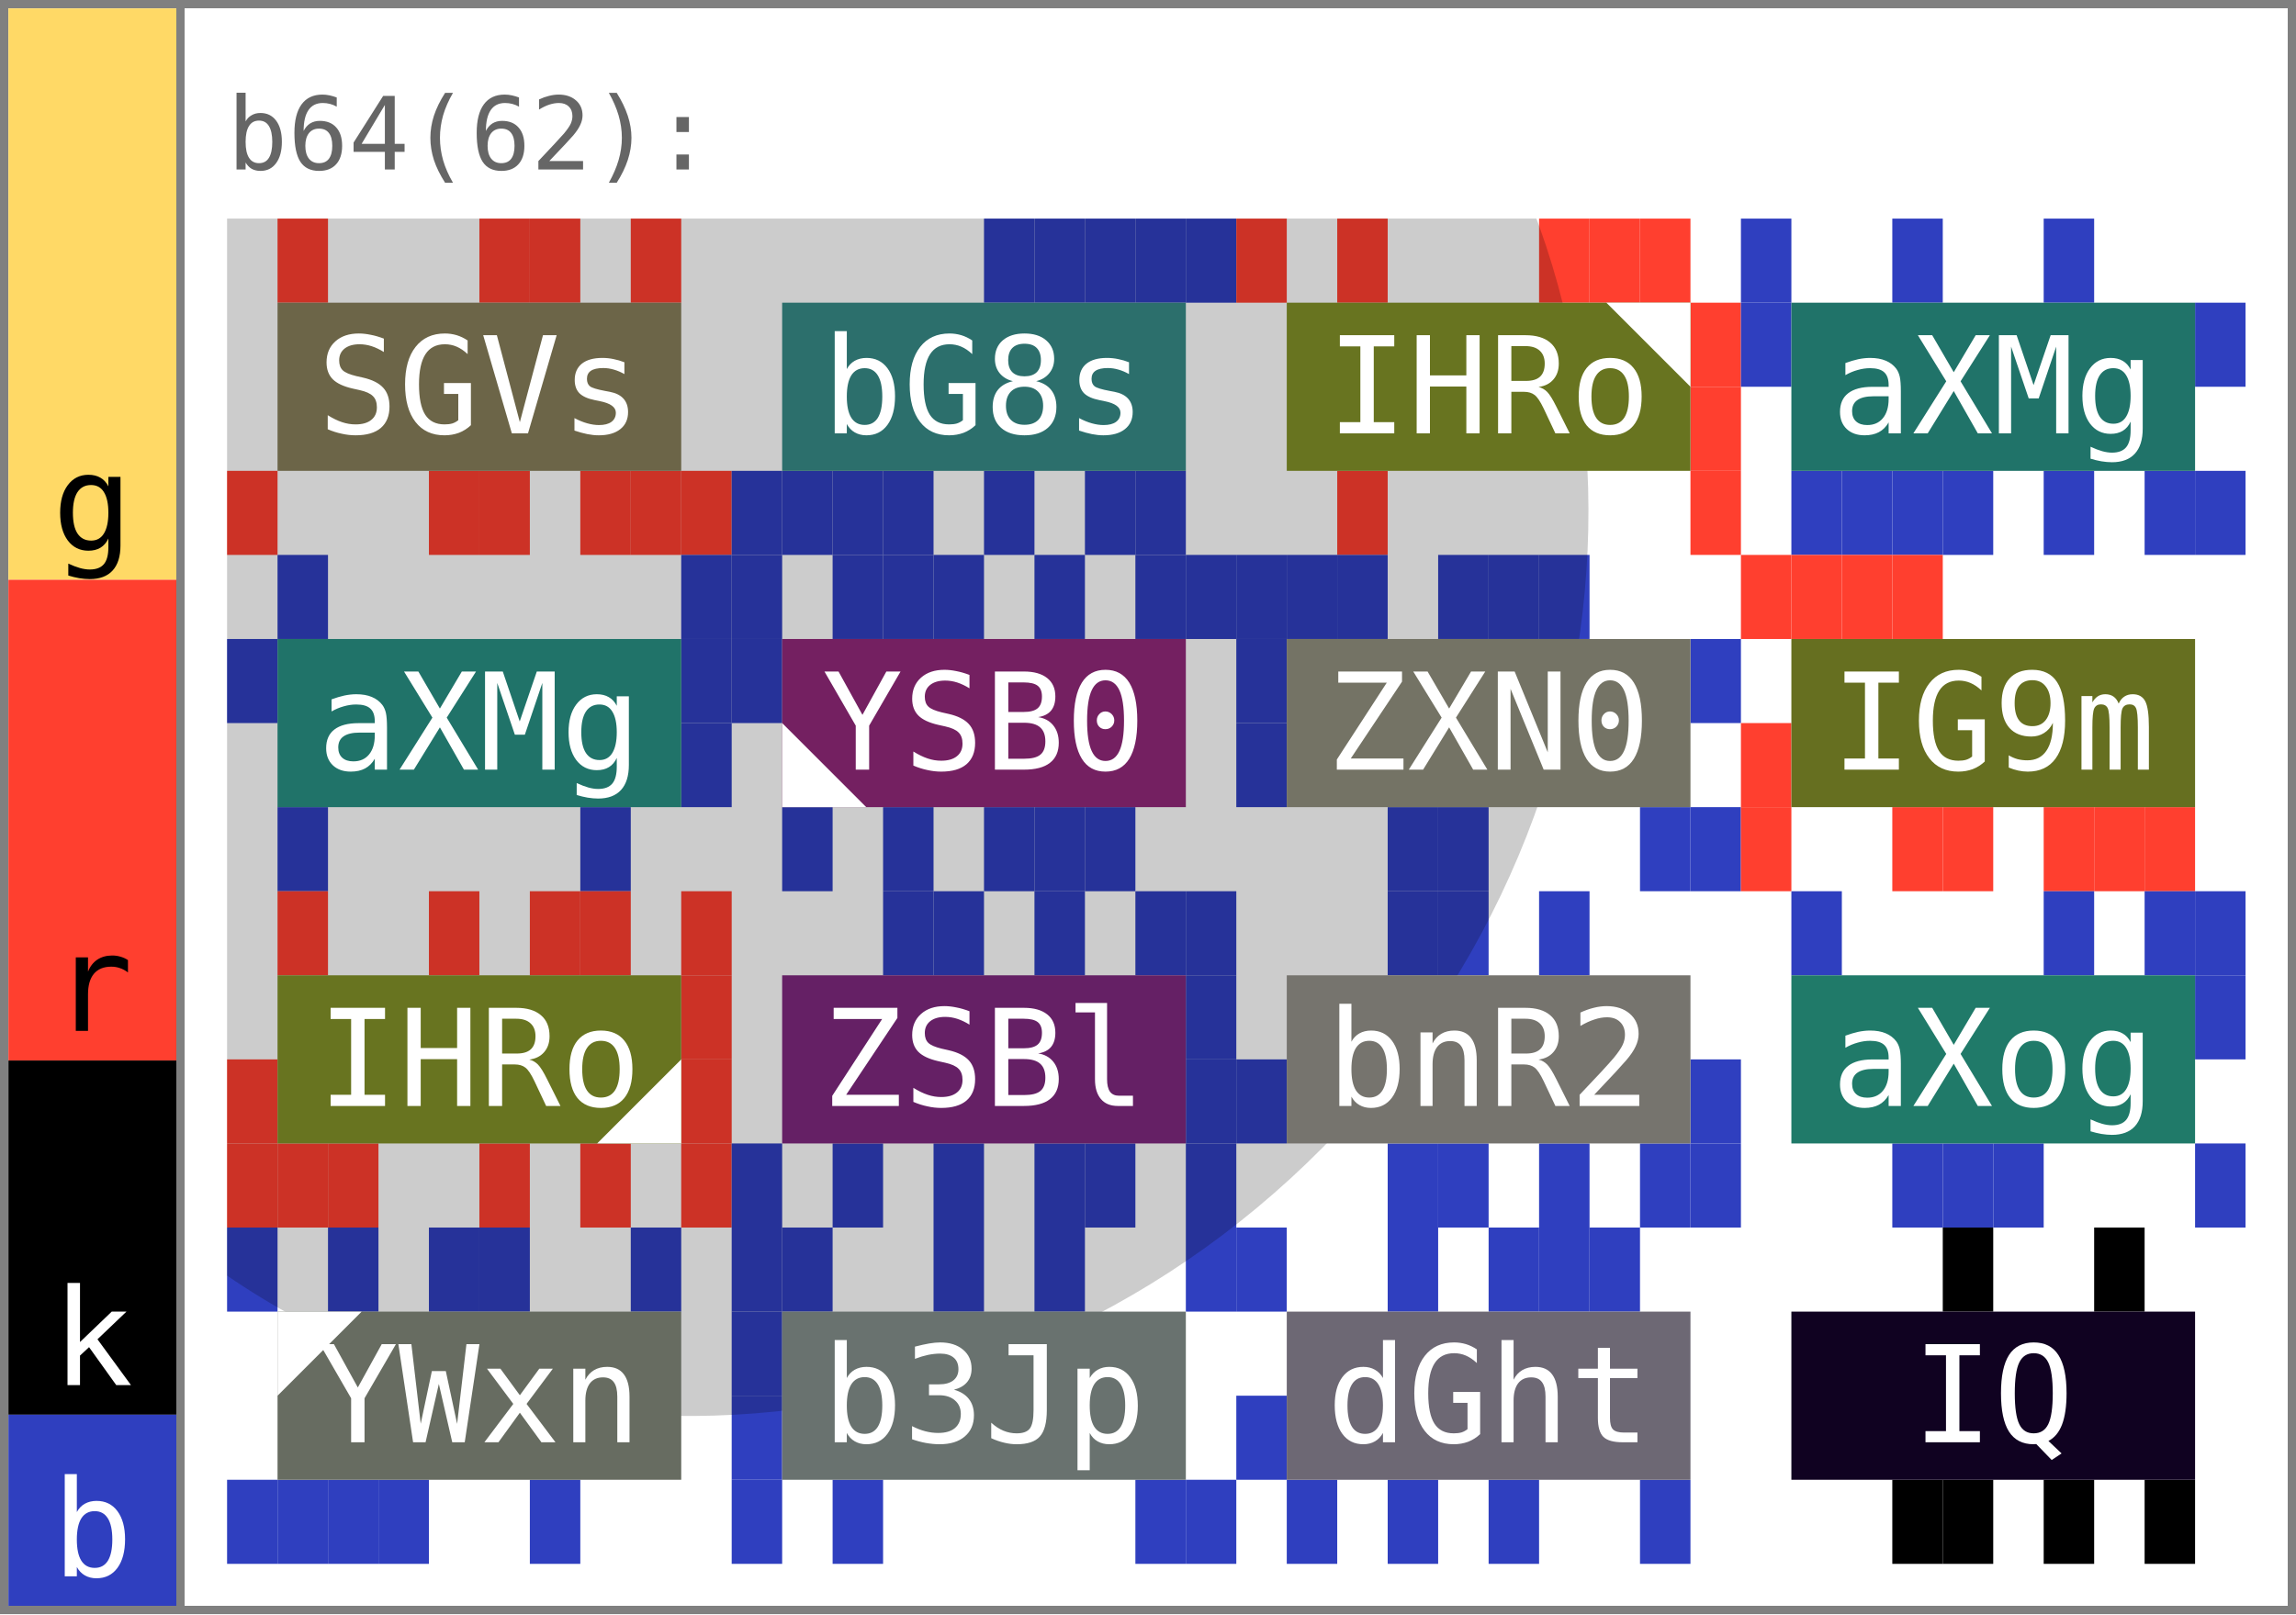
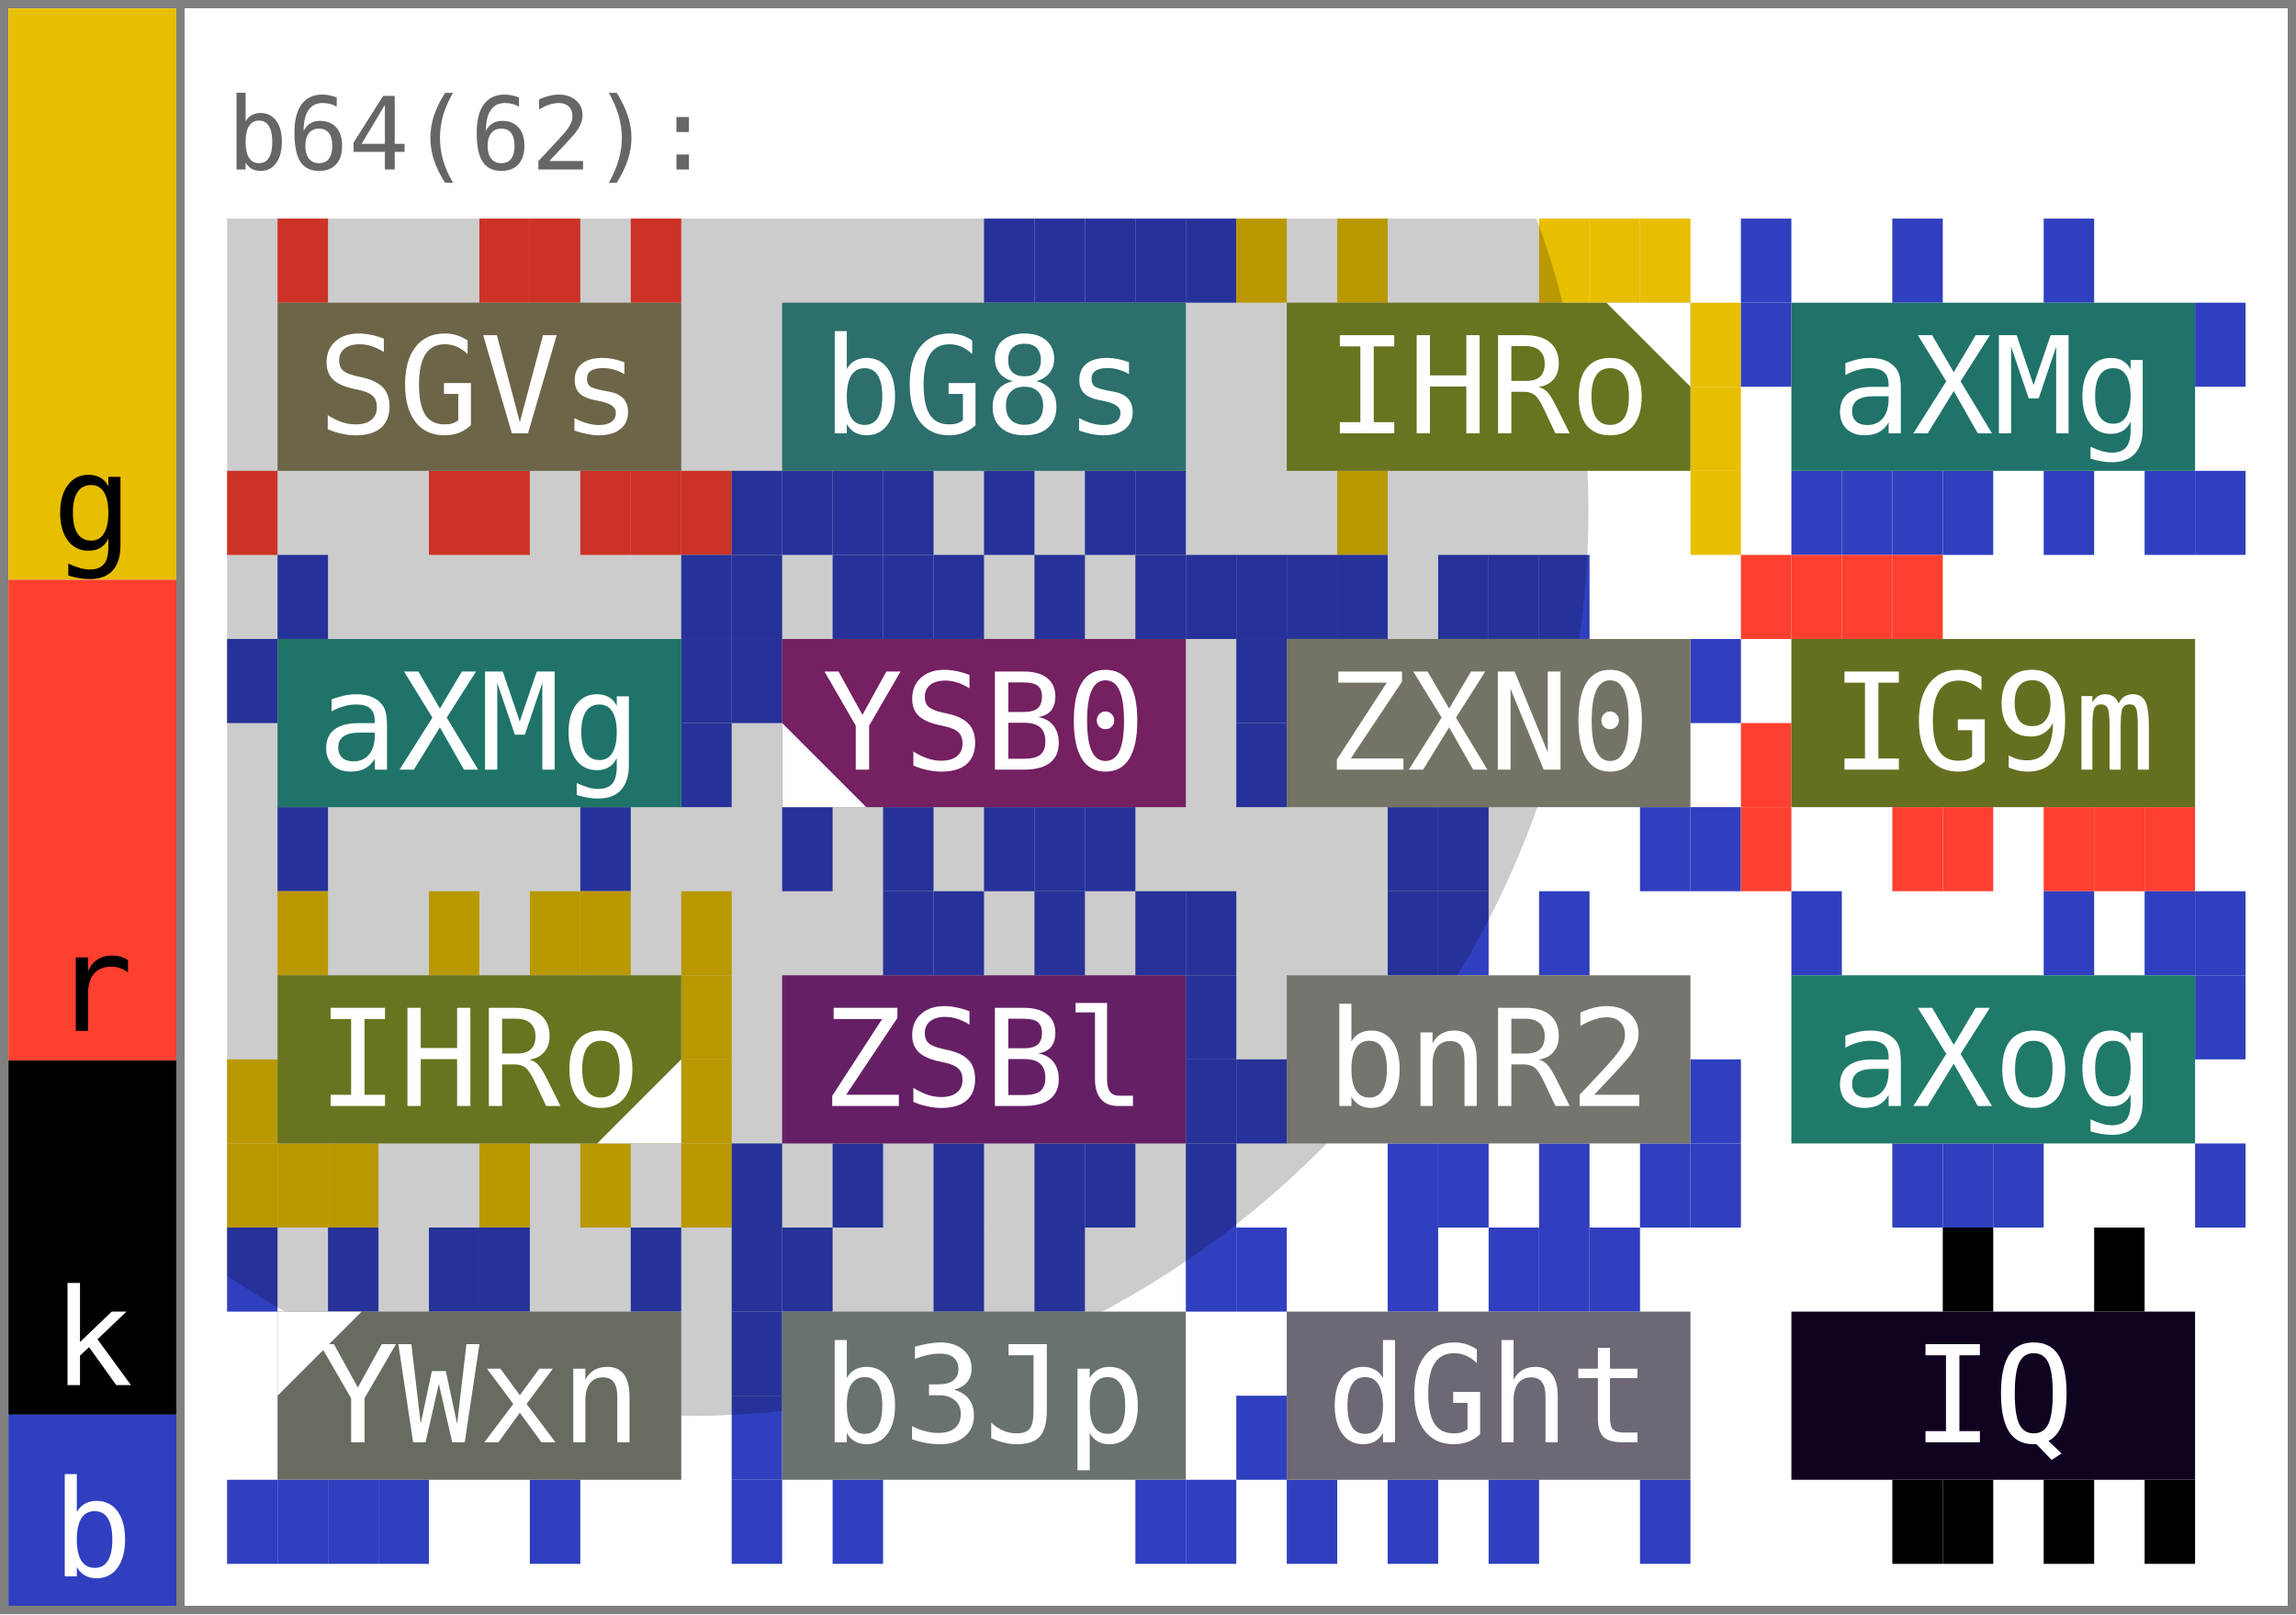
<svg xmlns="http://www.w3.org/2000/svg" width="273.0" height="192.0" viewBox="0 0 273.0 192.0" data-entviz-version="v6" data-entviz-lib="0.6.0" data-input-bytes="62" data-cols="4" data-rows="4">
  <defs>
    <clipPath id="grid-clip-2371623d63e0081d-4x4">
      <rect x="27.0" y="26.0" width="240.0" height="160.0" />
    </clipPath>
  </defs>
  <rect x="0" y="0" width="273.0" height="192.0" fill="#ffffff" />
  <g data-channel="grid">
    <rect x="27.0" y="26.0" width="240.0" height="160.0" fill="#ffffff" />
    <g>
      <rect x="33.0" y="26.0" width="6.0" height="10.0" fill="#ff3f2f" />
      <rect x="57.0" y="26.0" width="6.0" height="10.0" fill="#ff3f2f" />
      <rect x="63.0" y="26.0" width="6.0" height="10.0" fill="#ff3f2f" />
      <rect x="75.0" y="26.0" width="6.0" height="10.0" fill="#ff3f2f" />
      <rect x="81.0" y="56.0" width="6.0" height="10.0" fill="#ff3f2f" />
      <rect x="75.0" y="56.0" width="6.0" height="10.0" fill="#ff3f2f" />
      <rect x="69.0" y="56.0" width="6.0" height="10.0" fill="#ff3f2f" />
      <rect x="57.0" y="56.0" width="6.0" height="10.0" fill="#ff3f2f" />
      <rect x="51.0" y="56.0" width="6.0" height="10.0" fill="#ff3f2f" />
      <rect x="27.0" y="56.0" width="6.0" height="10.0" fill="#ff3f2f" />
      <rect x="117.0" y="26.0" width="6.0" height="10.0" fill="#2f3fbf" />
      <rect x="123.0" y="26.0" width="6.0" height="10.0" fill="#2f3fbf" />
      <rect x="129.0" y="26.0" width="6.0" height="10.0" fill="#2f3fbf" />
      <rect x="135.0" y="26.0" width="6.0" height="10.0" fill="#2f3fbf" />
      <rect x="141.0" y="26.0" width="6.0" height="10.0" fill="#2f3fbf" />
      <rect x="135.0" y="56.0" width="6.0" height="10.0" fill="#2f3fbf" />
      <rect x="129.0" y="56.0" width="6.0" height="10.0" fill="#2f3fbf" />
      <rect x="117.0" y="56.0" width="6.0" height="10.0" fill="#2f3fbf" />
      <rect x="105.0" y="56.0" width="6.0" height="10.0" fill="#2f3fbf" />
      <rect x="99.0" y="56.0" width="6.0" height="10.0" fill="#2f3fbf" />
      <rect x="93.0" y="56.0" width="6.0" height="10.0" fill="#2f3fbf" />
      <rect x="87.0" y="56.0" width="6.0" height="10.0" fill="#2f3fbf" />
-       <rect x="147.0" y="26.0" width="6.0" height="10.0" fill="#ff3f2f" />
-       <rect x="159.0" y="26.0" width="6.0" height="10.0" fill="#ff3f2f" />
-       <rect x="183.0" y="26.0" width="6.0" height="10.0" fill="#ff3f2f" />
-       <rect x="189.0" y="26.0" width="6.0" height="10.0" fill="#ff3f2f" />
-       <rect x="195.0" y="26.0" width="6.0" height="10.0" fill="#ff3f2f" />
-       <rect x="201.0" y="36.0" width="6.0" height="10.0" fill="#ff3f2f" />
-       <rect x="201.0" y="46.0" width="6.0" height="10.0" fill="#ff3f2f" />
-       <rect x="201.0" y="56.0" width="6.0" height="10.0" fill="#ff3f2f" />
-       <rect x="159.0" y="56.0" width="6.0" height="10.0" fill="#ff3f2f" />
+       <rect x="147.0" y="26.0" width="6.0" height="10.0" fill="#e7be00" />
+       <rect x="159.0" y="26.0" width="6.0" height="10.0" fill="#e7be00" />
+       <rect x="183.0" y="26.0" width="6.0" height="10.0" fill="#e7be00" />
+       <rect x="189.0" y="26.0" width="6.0" height="10.0" fill="#e7be00" />
+       <rect x="195.0" y="26.0" width="6.0" height="10.0" fill="#e7be00" />
+       <rect x="201.0" y="36.0" width="6.0" height="10.0" fill="#e7be00" />
+       <rect x="201.0" y="46.0" width="6.0" height="10.0" fill="#e7be00" />
+       <rect x="201.0" y="56.0" width="6.0" height="10.0" fill="#e7be00" />
+       <rect x="159.0" y="56.0" width="6.0" height="10.0" fill="#e7be00" />
      <rect x="207.0" y="26.0" width="6.0" height="10.0" fill="#2f3fbf" />
      <rect x="225.0" y="26.0" width="6.0" height="10.0" fill="#2f3fbf" />
      <rect x="243.0" y="26.0" width="6.0" height="10.0" fill="#2f3fbf" />
      <rect x="261.0" y="36.0" width="6.0" height="10.0" fill="#2f3fbf" />
      <rect x="261.0" y="56.0" width="6.0" height="10.0" fill="#2f3fbf" />
      <rect x="255.0" y="56.0" width="6.0" height="10.0" fill="#2f3fbf" />
      <rect x="243.0" y="56.0" width="6.0" height="10.0" fill="#2f3fbf" />
      <rect x="231.0" y="56.0" width="6.0" height="10.0" fill="#2f3fbf" />
      <rect x="225.0" y="56.0" width="6.0" height="10.0" fill="#2f3fbf" />
      <rect x="219.0" y="56.0" width="6.0" height="10.0" fill="#2f3fbf" />
      <rect x="213.0" y="56.0" width="6.0" height="10.0" fill="#2f3fbf" />
      <rect x="207.0" y="36.0" width="6.0" height="10.0" fill="#2f3fbf" />
      <rect x="33.0" y="66.0" width="6.0" height="10.0" fill="#2f3fbf" />
      <rect x="81.0" y="66.0" width="6.0" height="10.0" fill="#2f3fbf" />
      <rect x="81.0" y="76.0" width="6.0" height="10.0" fill="#2f3fbf" />
      <rect x="81.0" y="86.0" width="6.0" height="10.0" fill="#2f3fbf" />
      <rect x="69.0" y="96.0" width="6.0" height="10.0" fill="#2f3fbf" />
      <rect x="33.0" y="96.0" width="6.0" height="10.0" fill="#2f3fbf" />
      <rect x="27.0" y="76.0" width="6.0" height="10.0" fill="#2f3fbf" />
      <rect x="87.0" y="66.0" width="6.0" height="10.0" fill="#2f3fbf" />
      <rect x="99.0" y="66.0" width="6.0" height="10.0" fill="#2f3fbf" />
      <rect x="105.0" y="66.0" width="6.0" height="10.0" fill="#2f3fbf" />
      <rect x="111.0" y="66.0" width="6.0" height="10.0" fill="#2f3fbf" />
      <rect x="123.0" y="66.0" width="6.0" height="10.0" fill="#2f3fbf" />
      <rect x="135.0" y="66.0" width="6.0" height="10.0" fill="#2f3fbf" />
      <rect x="141.0" y="66.0" width="6.0" height="10.0" fill="#2f3fbf" />
      <rect x="129.0" y="96.0" width="6.0" height="10.0" fill="#2f3fbf" />
      <rect x="123.0" y="96.0" width="6.0" height="10.0" fill="#2f3fbf" />
      <rect x="117.0" y="96.0" width="6.0" height="10.0" fill="#2f3fbf" />
      <rect x="105.0" y="96.0" width="6.0" height="10.0" fill="#2f3fbf" />
      <rect x="93.0" y="96.0" width="6.0" height="10.0" fill="#2f3fbf" />
      <rect x="87.0" y="76.0" width="6.0" height="10.0" fill="#2f3fbf" />
      <rect x="147.0" y="66.0" width="6.0" height="10.0" fill="#2f3fbf" />
      <rect x="153.0" y="66.0" width="6.0" height="10.0" fill="#2f3fbf" />
      <rect x="159.0" y="66.0" width="6.0" height="10.0" fill="#2f3fbf" />
      <rect x="171.0" y="66.0" width="6.0" height="10.0" fill="#2f3fbf" />
      <rect x="177.0" y="66.0" width="6.0" height="10.0" fill="#2f3fbf" />
      <rect x="183.0" y="66.0" width="6.0" height="10.0" fill="#2f3fbf" />
      <rect x="201.0" y="76.0" width="6.0" height="10.0" fill="#2f3fbf" />
      <rect x="201.0" y="96.0" width="6.0" height="10.0" fill="#2f3fbf" />
      <rect x="195.0" y="96.0" width="6.0" height="10.0" fill="#2f3fbf" />
      <rect x="171.0" y="96.0" width="6.0" height="10.0" fill="#2f3fbf" />
      <rect x="165.0" y="96.0" width="6.0" height="10.0" fill="#2f3fbf" />
      <rect x="147.0" y="86.0" width="6.0" height="10.0" fill="#2f3fbf" />
      <rect x="147.0" y="76.0" width="6.0" height="10.0" fill="#2f3fbf" />
      <rect x="207.0" y="66.0" width="6.0" height="10.0" fill="#ff3f2f" />
      <rect x="213.0" y="66.0" width="6.0" height="10.0" fill="#ff3f2f" />
      <rect x="219.0" y="66.0" width="6.0" height="10.0" fill="#ff3f2f" />
      <rect x="225.0" y="66.0" width="6.0" height="10.0" fill="#ff3f2f" />
      <rect x="255.0" y="96.0" width="6.0" height="10.0" fill="#ff3f2f" />
      <rect x="249.0" y="96.0" width="6.0" height="10.0" fill="#ff3f2f" />
      <rect x="243.0" y="96.0" width="6.0" height="10.0" fill="#ff3f2f" />
      <rect x="231.0" y="96.0" width="6.0" height="10.0" fill="#ff3f2f" />
      <rect x="225.0" y="96.0" width="6.0" height="10.0" fill="#ff3f2f" />
      <rect x="207.0" y="96.0" width="6.0" height="10.0" fill="#ff3f2f" />
      <rect x="207.0" y="86.0" width="6.0" height="10.0" fill="#ff3f2f" />
-       <rect x="33.0" y="106.0" width="6.0" height="10.0" fill="#ff3f2f" />
-       <rect x="51.0" y="106.0" width="6.0" height="10.0" fill="#ff3f2f" />
-       <rect x="63.0" y="106.0" width="6.0" height="10.0" fill="#ff3f2f" />
-       <rect x="69.0" y="106.0" width="6.0" height="10.0" fill="#ff3f2f" />
-       <rect x="81.0" y="106.0" width="6.0" height="10.0" fill="#ff3f2f" />
-       <rect x="81.0" y="116.0" width="6.0" height="10.0" fill="#ff3f2f" />
-       <rect x="81.0" y="126.0" width="6.0" height="10.0" fill="#ff3f2f" />
-       <rect x="81.0" y="136.0" width="6.0" height="10.0" fill="#ff3f2f" />
-       <rect x="69.0" y="136.0" width="6.0" height="10.0" fill="#ff3f2f" />
-       <rect x="57.0" y="136.0" width="6.0" height="10.0" fill="#ff3f2f" />
-       <rect x="39.0" y="136.0" width="6.0" height="10.0" fill="#ff3f2f" />
-       <rect x="33.0" y="136.0" width="6.0" height="10.0" fill="#ff3f2f" />
-       <rect x="27.0" y="136.0" width="6.0" height="10.0" fill="#ff3f2f" />
-       <rect x="27.0" y="126.0" width="6.0" height="10.0" fill="#ff3f2f" />
+       <rect x="33.0" y="106.0" width="6.0" height="10.0" fill="#e7be00" />
+       <rect x="51.0" y="106.0" width="6.0" height="10.0" fill="#e7be00" />
+       <rect x="63.0" y="106.0" width="6.0" height="10.0" fill="#e7be00" />
+       <rect x="69.0" y="106.0" width="6.0" height="10.0" fill="#e7be00" />
+       <rect x="81.0" y="106.0" width="6.0" height="10.0" fill="#e7be00" />
+       <rect x="81.0" y="116.0" width="6.0" height="10.0" fill="#e7be00" />
+       <rect x="81.0" y="126.0" width="6.0" height="10.0" fill="#e7be00" />
+       <rect x="81.0" y="136.0" width="6.0" height="10.0" fill="#e7be00" />
+       <rect x="69.0" y="136.0" width="6.0" height="10.0" fill="#e7be00" />
+       <rect x="57.0" y="136.0" width="6.0" height="10.0" fill="#e7be00" />
+       <rect x="39.0" y="136.0" width="6.0" height="10.0" fill="#e7be00" />
+       <rect x="33.0" y="136.0" width="6.0" height="10.0" fill="#e7be00" />
+       <rect x="27.0" y="136.0" width="6.0" height="10.0" fill="#e7be00" />
+       <rect x="27.0" y="126.0" width="6.0" height="10.0" fill="#e7be00" />
      <rect x="105.0" y="106.0" width="6.0" height="10.0" fill="#2f3fbf" />
      <rect x="111.0" y="106.0" width="6.0" height="10.0" fill="#2f3fbf" />
      <rect x="123.0" y="106.0" width="6.0" height="10.0" fill="#2f3fbf" />
      <rect x="135.0" y="106.0" width="6.0" height="10.0" fill="#2f3fbf" />
      <rect x="141.0" y="106.0" width="6.0" height="10.0" fill="#2f3fbf" />
      <rect x="141.0" y="116.0" width="6.0" height="10.0" fill="#2f3fbf" />
      <rect x="141.0" y="126.0" width="6.0" height="10.0" fill="#2f3fbf" />
      <rect x="141.0" y="136.0" width="6.0" height="10.0" fill="#2f3fbf" />
      <rect x="129.0" y="136.0" width="6.0" height="10.0" fill="#2f3fbf" />
      <rect x="123.0" y="136.0" width="6.0" height="10.0" fill="#2f3fbf" />
      <rect x="111.0" y="136.0" width="6.0" height="10.0" fill="#2f3fbf" />
      <rect x="99.0" y="136.0" width="6.0" height="10.0" fill="#2f3fbf" />
      <rect x="87.0" y="136.0" width="6.0" height="10.0" fill="#2f3fbf" />
      <rect x="165.0" y="106.0" width="6.0" height="10.0" fill="#2f3fbf" />
      <rect x="171.0" y="106.0" width="6.0" height="10.0" fill="#2f3fbf" />
      <rect x="183.0" y="106.0" width="6.0" height="10.0" fill="#2f3fbf" />
      <rect x="201.0" y="126.0" width="6.0" height="10.0" fill="#2f3fbf" />
      <rect x="201.0" y="136.0" width="6.0" height="10.0" fill="#2f3fbf" />
      <rect x="195.0" y="136.0" width="6.0" height="10.0" fill="#2f3fbf" />
      <rect x="183.0" y="136.0" width="6.0" height="10.0" fill="#2f3fbf" />
      <rect x="171.0" y="136.0" width="6.0" height="10.0" fill="#2f3fbf" />
      <rect x="165.0" y="136.0" width="6.0" height="10.0" fill="#2f3fbf" />
      <rect x="147.0" y="126.0" width="6.0" height="10.0" fill="#2f3fbf" />
      <rect x="213.0" y="106.0" width="6.0" height="10.0" fill="#2f3fbf" />
      <rect x="243.0" y="106.0" width="6.0" height="10.0" fill="#2f3fbf" />
      <rect x="255.0" y="106.0" width="6.0" height="10.0" fill="#2f3fbf" />
      <rect x="261.0" y="106.0" width="6.0" height="10.0" fill="#2f3fbf" />
      <rect x="261.0" y="116.0" width="6.0" height="10.0" fill="#2f3fbf" />
      <rect x="261.0" y="136.0" width="6.0" height="10.0" fill="#2f3fbf" />
      <rect x="237.0" y="136.0" width="6.0" height="10.0" fill="#2f3fbf" />
      <rect x="231.0" y="136.0" width="6.0" height="10.0" fill="#2f3fbf" />
      <rect x="225.0" y="136.0" width="6.0" height="10.0" fill="#2f3fbf" />
      <rect x="27.0" y="146.0" width="6.0" height="10.0" fill="#2f3fbf" />
      <rect x="39.0" y="146.0" width="6.0" height="10.0" fill="#2f3fbf" />
      <rect x="51.0" y="146.0" width="6.0" height="10.0" fill="#2f3fbf" />
      <rect x="57.0" y="146.0" width="6.0" height="10.0" fill="#2f3fbf" />
      <rect x="75.0" y="146.0" width="6.0" height="10.0" fill="#2f3fbf" />
      <rect x="63.0" y="176.0" width="6.0" height="10.0" fill="#2f3fbf" />
      <rect x="45.0" y="176.0" width="6.0" height="10.0" fill="#2f3fbf" />
      <rect x="39.0" y="176.0" width="6.0" height="10.0" fill="#2f3fbf" />
      <rect x="33.0" y="176.0" width="6.0" height="10.0" fill="#2f3fbf" />
      <rect x="27.0" y="176.0" width="6.0" height="10.0" fill="#2f3fbf" />
      <rect x="87.0" y="146.0" width="6.0" height="10.0" fill="#2f3fbf" />
      <rect x="93.0" y="146.0" width="6.0" height="10.0" fill="#2f3fbf" />
      <rect x="111.0" y="146.0" width="6.0" height="10.0" fill="#2f3fbf" />
      <rect x="123.0" y="146.0" width="6.0" height="10.0" fill="#2f3fbf" />
      <rect x="141.0" y="146.0" width="6.0" height="10.0" fill="#2f3fbf" />
      <rect x="141.0" y="176.0" width="6.0" height="10.0" fill="#2f3fbf" />
      <rect x="135.0" y="176.0" width="6.0" height="10.0" fill="#2f3fbf" />
      <rect x="99.0" y="176.0" width="6.0" height="10.0" fill="#2f3fbf" />
      <rect x="87.0" y="176.0" width="6.0" height="10.0" fill="#2f3fbf" />
      <rect x="87.0" y="166.0" width="6.0" height="10.0" fill="#2f3fbf" />
      <rect x="87.0" y="156.0" width="6.0" height="10.0" fill="#2f3fbf" />
      <rect x="147.0" y="146.0" width="6.0" height="10.0" fill="#2f3fbf" />
      <rect x="165.0" y="146.0" width="6.0" height="10.0" fill="#2f3fbf" />
      <rect x="177.0" y="146.0" width="6.0" height="10.0" fill="#2f3fbf" />
      <rect x="183.0" y="146.0" width="6.0" height="10.0" fill="#2f3fbf" />
      <rect x="189.0" y="146.0" width="6.0" height="10.0" fill="#2f3fbf" />
      <rect x="195.0" y="176.0" width="6.0" height="10.0" fill="#2f3fbf" />
      <rect x="177.0" y="176.0" width="6.0" height="10.0" fill="#2f3fbf" />
      <rect x="165.0" y="176.0" width="6.0" height="10.0" fill="#2f3fbf" />
      <rect x="153.0" y="176.0" width="6.0" height="10.0" fill="#2f3fbf" />
      <rect x="147.0" y="166.0" width="6.0" height="10.0" fill="#2f3fbf" />
      <rect x="231.0" y="146.0" width="6.0" height="10.0" fill="#000000" />
      <rect x="249.0" y="146.0" width="6.0" height="10.0" fill="#000000" />
      <rect x="255.0" y="176.0" width="6.0" height="10.0" fill="#000000" />
      <rect x="243.0" y="176.0" width="6.0" height="10.0" fill="#000000" />
      <rect x="231.0" y="176.0" width="6.0" height="10.0" fill="#000000" />
      <rect x="225.0" y="176.0" width="6.0" height="10.0" fill="#000000" />
    </g>
    <g clip-path="url(#grid-clip-2371623d63e0081d-4x4)" data-channel="ellipse" data-ellipse-anchor-x="87.0" data-ellipse-anchor-y="66.0" data-ellipse-rx="104.70520903947423" data-ellipse-ry="99.5132152028061" data-ellipse-rotation-deg="132.0">
      <ellipse cx="87.0" cy="66.0" rx="104.705" ry="99.513" transform="rotate(132.0 87.0 66.0)" fill="#000000" fill-opacity="0.2" />
    </g>
    <g>
      <g data-channel="cell" data-cell-index="0" data-cell-row="0" data-cell-col="0">
        <rect x="33.0" y="36.0" width="48.0" height="20.0" fill="#6c6548" />
        <text x="57.0" y="46.0" fill="#ffffff" style="font-family: &quot;JetBrains Mono&quot;, &quot;Menlo&quot;, &quot;Consolas&quot;, &quot;DejaVu Sans Mono&quot;, &quot;Liberation Mono&quot;, &quot;Roboto Mono&quot;, &quot;Noto Sans Mono&quot;, monospace; font-size: 16.0px;" text-anchor="middle" dominant-baseline="central">SGVs</text>
      </g>
      <g data-channel="cell" data-cell-index="1" data-cell-row="0" data-cell-col="1">
        <rect x="93.0" y="36.0" width="48.0" height="20.0" fill="#2c6f6c" />
        <text x="117.0" y="46.0" fill="#ffffff" style="font-family: &quot;JetBrains Mono&quot;, &quot;Menlo&quot;, &quot;Consolas&quot;, &quot;DejaVu Sans Mono&quot;, &quot;Liberation Mono&quot;, &quot;Roboto Mono&quot;, &quot;Noto Sans Mono&quot;, monospace; font-size: 16.0px;" text-anchor="middle" dominant-baseline="central">bG8s</text>
      </g>
      <g data-channel="cell" data-cell-index="2" data-cell-row="0" data-cell-col="2" data-cell-quartile="2">
        <rect x="153.0" y="36.0" width="48.0" height="20.0" fill="#687420" />
        <text x="177.0" y="46.0" fill="#ffffff" style="font-family: &quot;JetBrains Mono&quot;, &quot;Menlo&quot;, &quot;Consolas&quot;, &quot;DejaVu Sans Mono&quot;, &quot;Liberation Mono&quot;, &quot;Roboto Mono&quot;, &quot;Noto Sans Mono&quot;, monospace; font-size: 16.0px;" text-anchor="middle" dominant-baseline="central">IHRo</text>
        <polygon points="201.0,36.0 191.0,36.0 201.0,46.0" fill="#ffffff" />
      </g>
      <g data-channel="cell" data-cell-index="3" data-cell-row="0" data-cell-col="3">
        <rect x="213.0" y="36.0" width="48.0" height="20.0" fill="#207369" />
        <text x="237.0" y="46.0" fill="#ffffff" style="font-family: &quot;JetBrains Mono&quot;, &quot;Menlo&quot;, &quot;Consolas&quot;, &quot;DejaVu Sans Mono&quot;, &quot;Liberation Mono&quot;, &quot;Roboto Mono&quot;, &quot;Noto Sans Mono&quot;, monospace; font-size: 16.0px;" text-anchor="middle" dominant-baseline="central">aXMg</text>
      </g>
      <g data-channel="cell" data-cell-index="4" data-cell-row="1" data-cell-col="0">
        <rect x="33.0" y="76.0" width="48.0" height="20.0" fill="#207369" />
        <text x="57.0" y="86.0" fill="#ffffff" style="font-family: &quot;JetBrains Mono&quot;, &quot;Menlo&quot;, &quot;Consolas&quot;, &quot;DejaVu Sans Mono&quot;, &quot;Liberation Mono&quot;, &quot;Roboto Mono&quot;, &quot;Noto Sans Mono&quot;, monospace; font-size: 16.0px;" text-anchor="middle" dominant-baseline="central">aXMg</text>
      </g>
      <g data-channel="cell" data-cell-index="5" data-cell-row="1" data-cell-col="1" data-cell-quartile="4">
        <rect x="93.0" y="76.0" width="48.0" height="20.0" fill="#742061" />
        <text x="117.0" y="86.0" fill="#ffffff" style="font-family: &quot;JetBrains Mono&quot;, &quot;Menlo&quot;, &quot;Consolas&quot;, &quot;DejaVu Sans Mono&quot;, &quot;Liberation Mono&quot;, &quot;Roboto Mono&quot;, &quot;Noto Sans Mono&quot;, monospace; font-size: 16.0px;" text-anchor="middle" dominant-baseline="central">YSB0</text>
        <polygon points="93.0,96.0 93.0,86.0 103.0,96.0" fill="#ffffff" />
      </g>
      <g data-channel="cell" data-cell-index="6" data-cell-row="1" data-cell-col="2">
        <rect x="153.0" y="76.0" width="48.0" height="20.0" fill="#747365" />
        <text x="177.0" y="86.0" fill="#ffffff" style="font-family: &quot;JetBrains Mono&quot;, &quot;Menlo&quot;, &quot;Consolas&quot;, &quot;DejaVu Sans Mono&quot;, &quot;Liberation Mono&quot;, &quot;Roboto Mono&quot;, &quot;Noto Sans Mono&quot;, monospace; font-size: 16.0px;" text-anchor="middle" dominant-baseline="central">ZXN0</text>
      </g>
      <g data-channel="cell" data-cell-index="7" data-cell-row="1" data-cell-col="3">
        <rect x="213.0" y="76.0" width="48.0" height="20.0" fill="#666f20" />
        <text x="237.0" y="86.0" fill="#ffffff" style="font-family: &quot;JetBrains Mono&quot;, &quot;Menlo&quot;, &quot;Consolas&quot;, &quot;DejaVu Sans Mono&quot;, &quot;Liberation Mono&quot;, &quot;Roboto Mono&quot;, &quot;Noto Sans Mono&quot;, monospace; font-size: 16.0px;" text-anchor="middle" dominant-baseline="central">IG9m</text>
      </g>
      <g data-channel="cell" data-cell-index="8" data-cell-row="2" data-cell-col="0" data-cell-quartile="3">
        <rect x="33.0" y="116.0" width="48.0" height="20.0" fill="#687420" />
        <text x="57.0" y="126.0" fill="#ffffff" style="font-family: &quot;JetBrains Mono&quot;, &quot;Menlo&quot;, &quot;Consolas&quot;, &quot;DejaVu Sans Mono&quot;, &quot;Liberation Mono&quot;, &quot;Roboto Mono&quot;, &quot;Noto Sans Mono&quot;, monospace; font-size: 16.0px;" text-anchor="middle" dominant-baseline="central">IHRo</text>
        <polygon points="81.0,136.0 81.0,126.0 71.0,136.0" fill="#ffffff" />
      </g>
      <g data-channel="cell" data-cell-index="9" data-cell-row="2" data-cell-col="1">
        <rect x="93.0" y="116.0" width="48.0" height="20.0" fill="#652065" />
        <text x="117.0" y="126.0" fill="#ffffff" style="font-family: &quot;JetBrains Mono&quot;, &quot;Menlo&quot;, &quot;Consolas&quot;, &quot;DejaVu Sans Mono&quot;, &quot;Liberation Mono&quot;, &quot;Roboto Mono&quot;, &quot;Noto Sans Mono&quot;, monospace; font-size: 16.0px;" text-anchor="middle" dominant-baseline="central">ZSBl</text>
      </g>
      <g data-channel="cell" data-cell-index="10" data-cell-row="2" data-cell-col="2">
        <rect x="153.0" y="116.0" width="48.0" height="20.0" fill="#76746e" />
        <text x="177.0" y="126.0" fill="#ffffff" style="font-family: &quot;JetBrains Mono&quot;, &quot;Menlo&quot;, &quot;Consolas&quot;, &quot;DejaVu Sans Mono&quot;, &quot;Liberation Mono&quot;, &quot;Roboto Mono&quot;, &quot;Noto Sans Mono&quot;, monospace; font-size: 16.0px;" text-anchor="middle" dominant-baseline="central">bnR2</text>
      </g>
      <g data-channel="cell" data-cell-index="11" data-cell-row="2" data-cell-col="3">
        <rect x="213.0" y="116.0" width="48.0" height="20.0" fill="#207a69" />
        <text x="237.0" y="126.0" fill="#ffffff" style="font-family: &quot;JetBrains Mono&quot;, &quot;Menlo&quot;, &quot;Consolas&quot;, &quot;DejaVu Sans Mono&quot;, &quot;Liberation Mono&quot;, &quot;Roboto Mono&quot;, &quot;Noto Sans Mono&quot;, monospace; font-size: 16.0px;" text-anchor="middle" dominant-baseline="central">aXog</text>
      </g>
      <g data-channel="cell" data-cell-index="12" data-cell-row="3" data-cell-col="0" data-cell-quartile="1">
        <rect x="33.0" y="156.0" width="48.0" height="20.0" fill="#676c61" />
        <text x="57.0" y="166.0" fill="#ffffff" style="font-family: &quot;JetBrains Mono&quot;, &quot;Menlo&quot;, &quot;Consolas&quot;, &quot;DejaVu Sans Mono&quot;, &quot;Liberation Mono&quot;, &quot;Roboto Mono&quot;, &quot;Noto Sans Mono&quot;, monospace; font-size: 16.0px;" text-anchor="middle" dominant-baseline="central">YWxn</text>
        <polygon points="33.0,156.0 43.0,156.0 33.0,166.0" fill="#ffffff" />
      </g>
      <g data-channel="cell" data-cell-index="13" data-cell-row="3" data-cell-col="1">
        <rect x="93.0" y="156.0" width="48.0" height="20.0" fill="#69726f" />
        <text x="117.0" y="166.0" fill="#ffffff" style="font-family: &quot;JetBrains Mono&quot;, &quot;Menlo&quot;, &quot;Consolas&quot;, &quot;DejaVu Sans Mono&quot;, &quot;Liberation Mono&quot;, &quot;Roboto Mono&quot;, &quot;Noto Sans Mono&quot;, monospace; font-size: 16.0px;" text-anchor="middle" dominant-baseline="central">b3Jp</text>
      </g>
      <g data-channel="cell" data-cell-index="14" data-cell-row="3" data-cell-col="2">
        <rect x="153.0" y="156.0" width="48.0" height="20.0" fill="#6d6874" />
        <text x="177.0" y="166.0" fill="#ffffff" style="font-family: &quot;JetBrains Mono&quot;, &quot;Menlo&quot;, &quot;Consolas&quot;, &quot;DejaVu Sans Mono&quot;, &quot;Liberation Mono&quot;, &quot;Roboto Mono&quot;, &quot;Noto Sans Mono&quot;, monospace; font-size: 16.0px;" text-anchor="middle" dominant-baseline="central">dGht</text>
      </g>
      <g data-channel="cell" data-cell-index="15" data-cell-row="3" data-cell-col="3">
        <rect x="213.0" y="156.0" width="48.0" height="20.0" fill="#100221" />
        <text x="237.0" y="166.0" fill="#ffffff" style="font-family: &quot;JetBrains Mono&quot;, &quot;Menlo&quot;, &quot;Consolas&quot;, &quot;DejaVu Sans Mono&quot;, &quot;Liberation Mono&quot;, &quot;Roboto Mono&quot;, &quot;Noto Sans Mono&quot;, monospace; font-size: 16.0px;" text-anchor="middle" dominant-baseline="central">IQ</text>
      </g>
    </g>
  </g>
  <g data-channel="color-bar">
    <g data-color-bar-rank="0" data-color-bar-band="G">
-       <rect x="1" y="1" width="20.0" height="67.956" fill="#ffd966" />
+       <rect x="1" y="1" width="20.0" height="67.956" fill="#e7be00" />
      <text x="11.0" y="65.436" fill="#000000" style="font-family: &quot;JetBrains Mono&quot;, &quot;Menlo&quot;, &quot;Consolas&quot;, &quot;DejaVu Sans Mono&quot;, &quot;Liberation Mono&quot;, &quot;Roboto Mono&quot;, &quot;Noto Sans Mono&quot;, monospace; font-size: 16.0px;" text-anchor="middle" data-color-bar-letter="true">g</text>
    </g>
    <g data-color-bar-rank="1" data-color-bar-band="R">
      <rect x="1" y="68.956" width="20.0" height="57.178" fill="#ff3f2f" />
      <text x="11.0" y="122.614" fill="#000000" style="font-family: &quot;JetBrains Mono&quot;, &quot;Menlo&quot;, &quot;Consolas&quot;, &quot;DejaVu Sans Mono&quot;, &quot;Liberation Mono&quot;, &quot;Roboto Mono&quot;, &quot;Noto Sans Mono&quot;, monospace; font-size: 16.0px;" text-anchor="middle" data-color-bar-letter="true">r</text>
    </g>
    <g data-color-bar-rank="2" data-color-bar-band="K">
      <rect x="1" y="126.134" width="20.0" height="42.127" fill="#000000" />
      <text x="11.0" y="164.741" fill="#ffffff" style="font-family: &quot;JetBrains Mono&quot;, &quot;Menlo&quot;, &quot;Consolas&quot;, &quot;DejaVu Sans Mono&quot;, &quot;Liberation Mono&quot;, &quot;Roboto Mono&quot;, &quot;Noto Sans Mono&quot;, monospace; font-size: 16.0px;" text-anchor="middle" data-color-bar-letter="true">k</text>
    </g>
    <g data-color-bar-rank="3" data-color-bar-band="B">
      <rect x="1" y="168.261" width="20.0" height="22.739" fill="#2f3fbf" />
      <text x="11.0" y="187.48" fill="#ffffff" style="font-family: &quot;JetBrains Mono&quot;, &quot;Menlo&quot;, &quot;Consolas&quot;, &quot;DejaVu Sans Mono&quot;, &quot;Liberation Mono&quot;, &quot;Roboto Mono&quot;, &quot;Noto Sans Mono&quot;, monospace; font-size: 16.0px;" text-anchor="middle" data-color-bar-letter="true">b</text>
    </g>
  </g>
  <g data-channel="label-top">
    <text x="27.0" y="16.0" fill="#666666" style="font-family: &quot;JetBrains Mono&quot;, &quot;Menlo&quot;, &quot;Consolas&quot;, &quot;DejaVu Sans Mono&quot;, &quot;Liberation Mono&quot;, &quot;Roboto Mono&quot;, &quot;Noto Sans Mono&quot;, monospace; font-size: 12.0px;" dominant-baseline="central">b64(62):</text>
  </g>
  <line x1="0" y1="0.5" x2="273.0" y2="0.5" stroke="#808080" stroke-width="1" shape-rendering="crispEdges" />
  <line x1="272.5" y1="0" x2="272.5" y2="192.0" stroke="#808080" stroke-width="1" shape-rendering="crispEdges" />
  <line x1="0" y1="191.5" x2="273.0" y2="191.5" stroke="#808080" stroke-width="1" shape-rendering="crispEdges" />
  <line x1="0.5" y1="0" x2="0.5" y2="192.0" stroke="#808080" stroke-width="1" shape-rendering="crispEdges" />
  <line x1="21.5" y1="0" x2="21.5" y2="192.0" stroke="#808080" stroke-width="1" shape-rendering="crispEdges" />
</svg>
